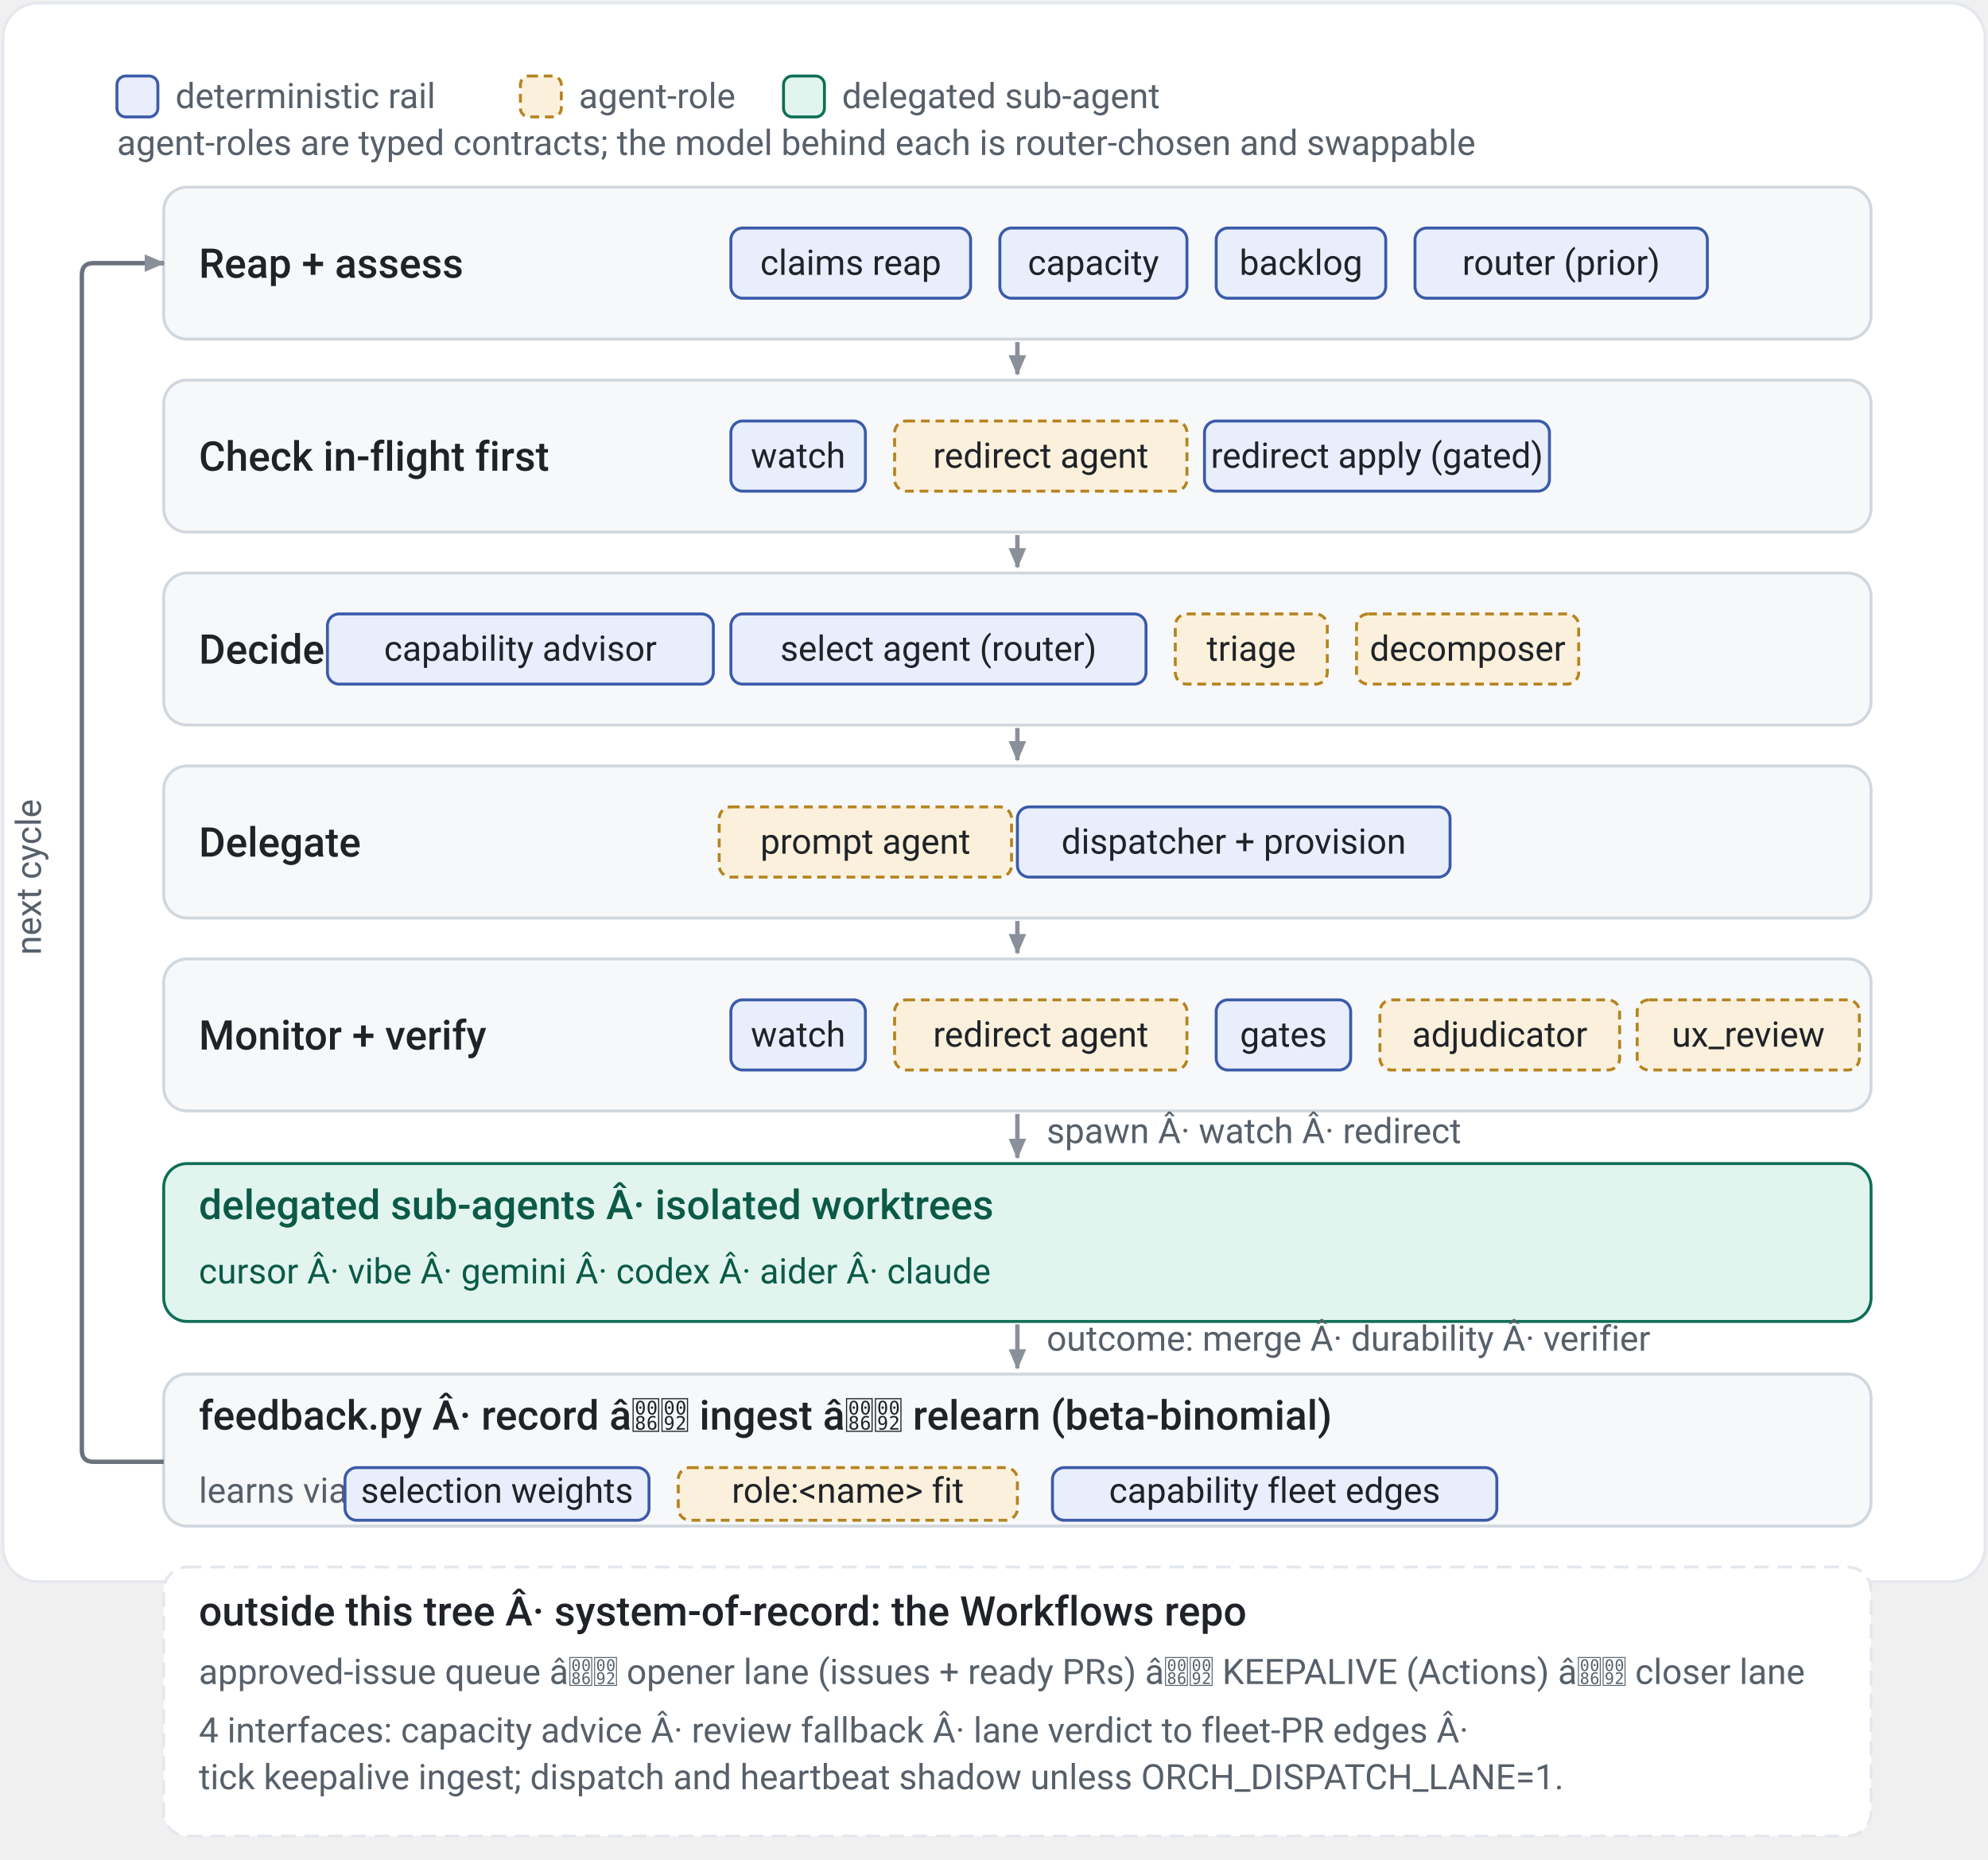
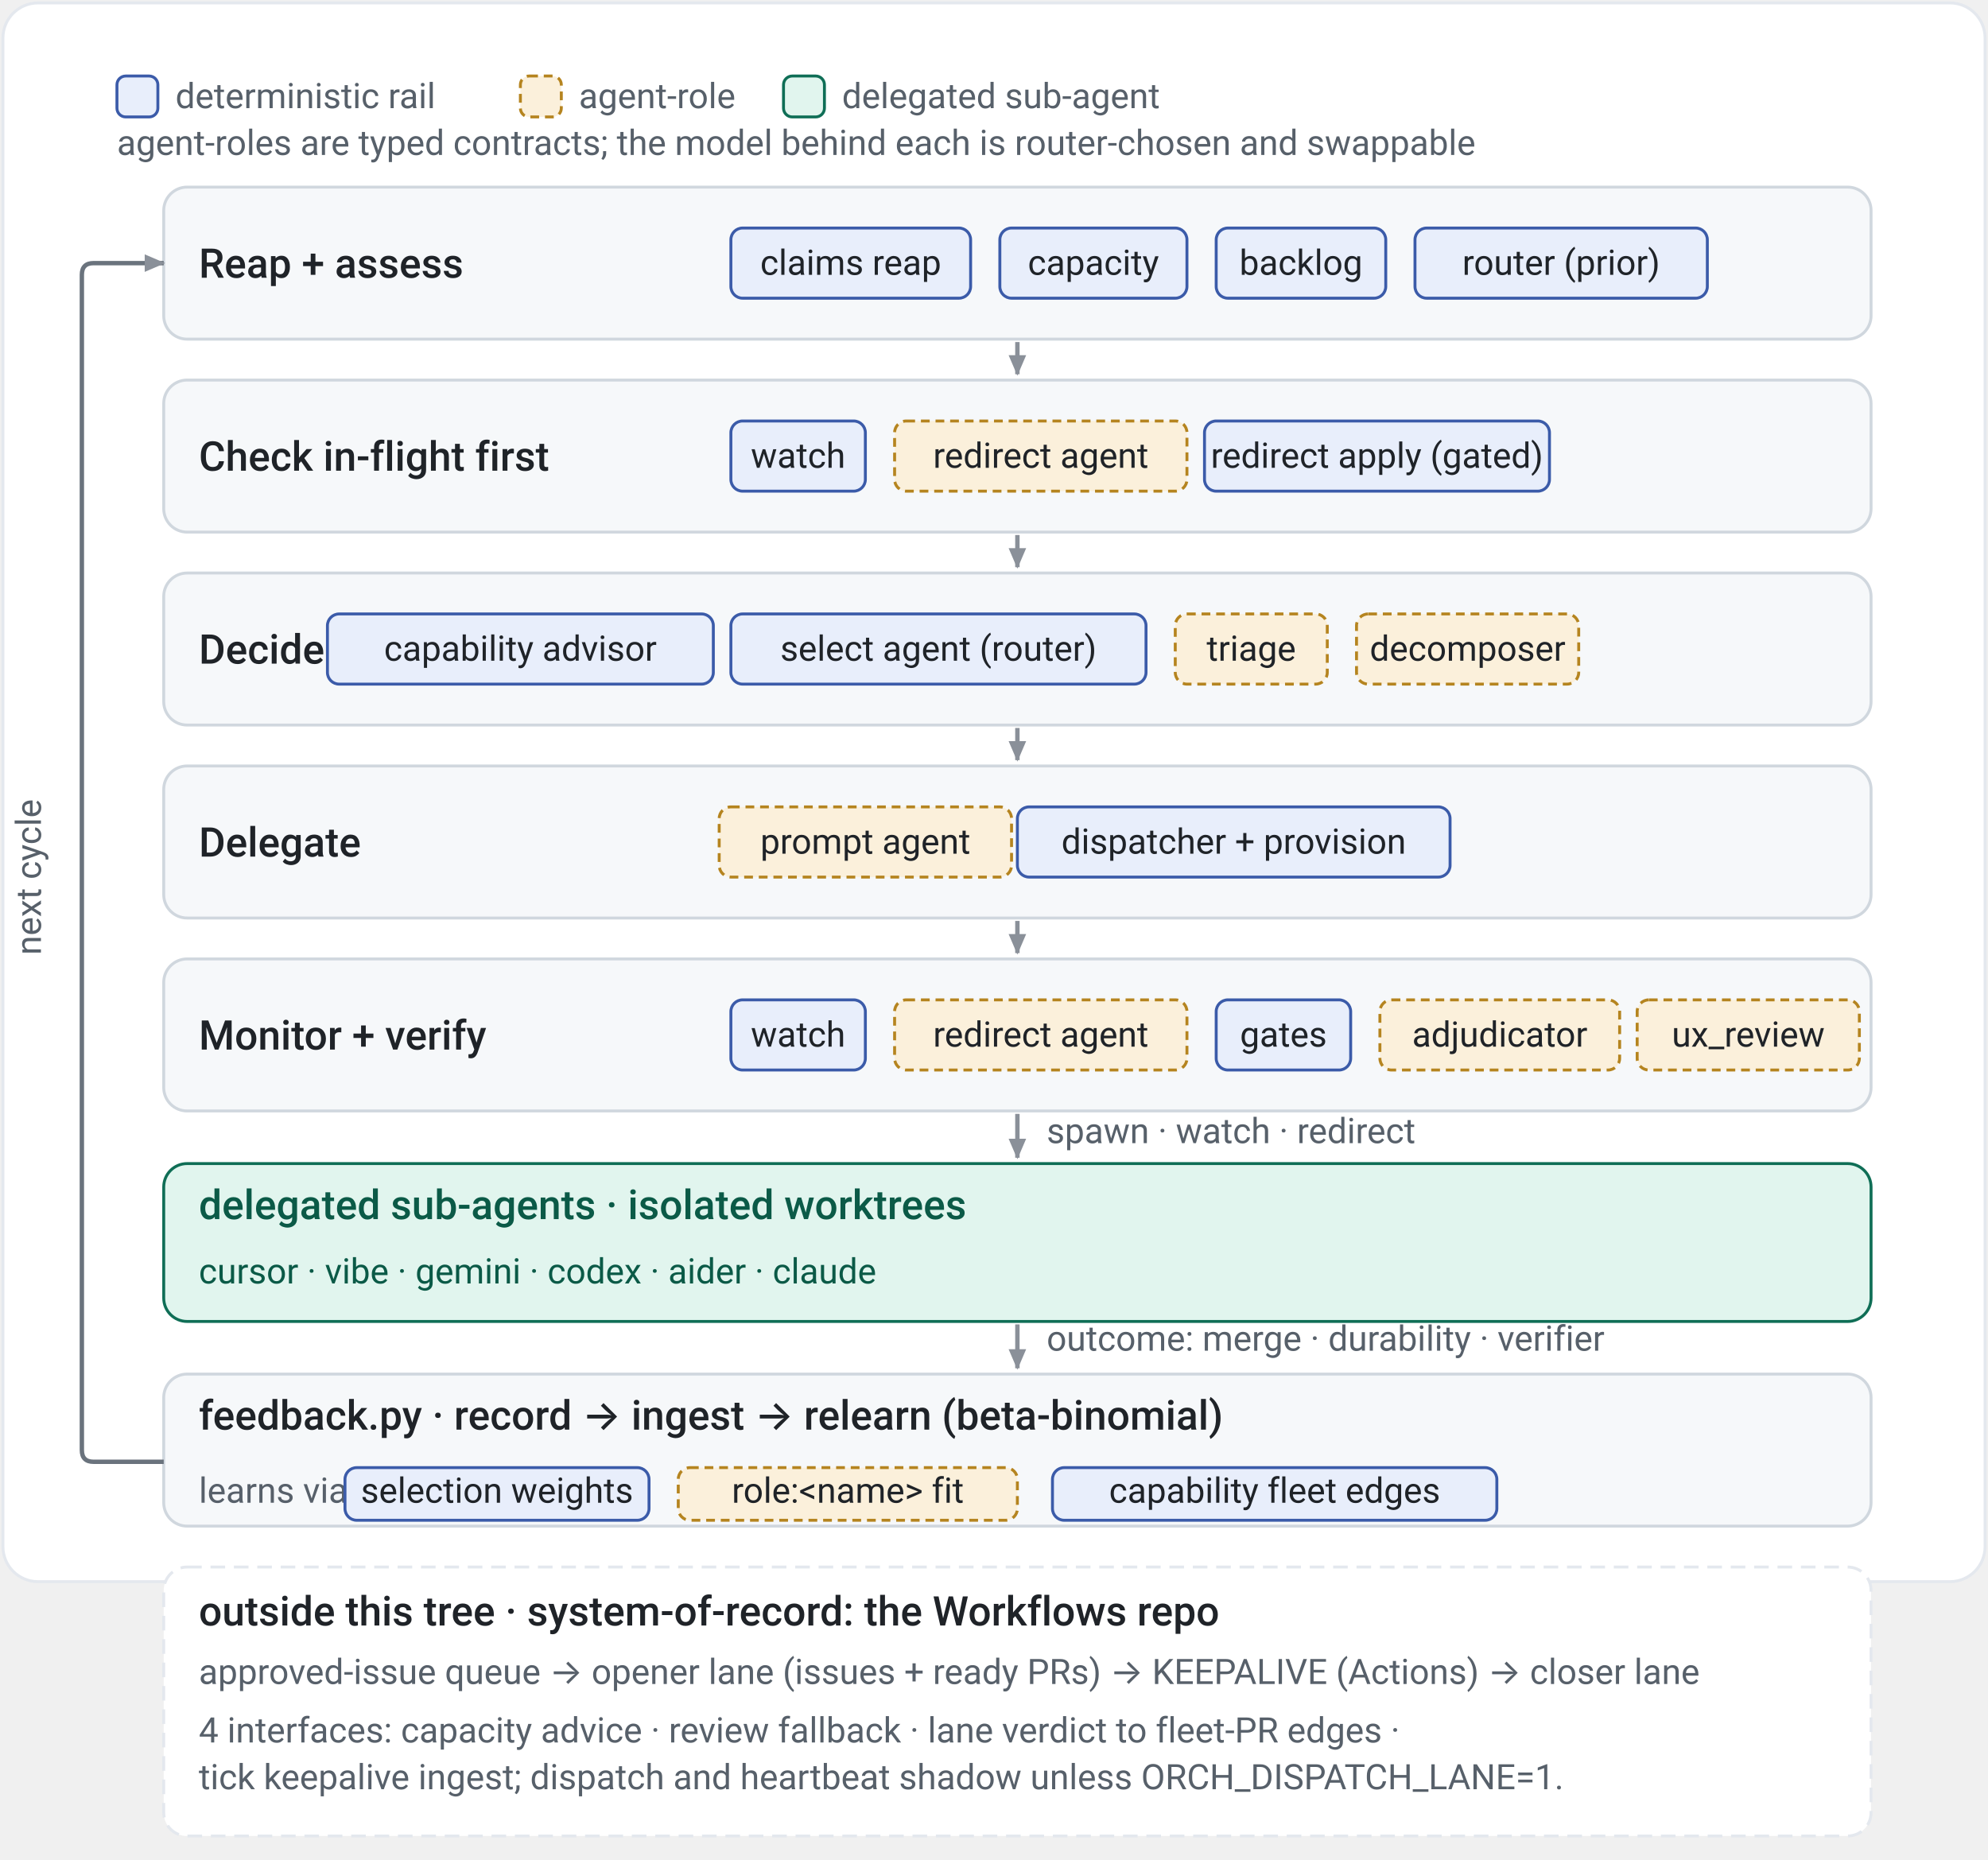
<svg xmlns="http://www.w3.org/2000/svg" width="680" viewBox="0 0 680 636" role="img">
  <style>
  .bg{fill:#ffffff;stroke:#e4e8ee;}
  .t,.th,.subhead{font:500 14px ui-sans-serif,system-ui,-apple-system,"Segoe UI",Roboto,sans-serif;fill:#1f2328;}
  .subhead{fill:#0b5a47;}
  .ts{font:400 12px ui-sans-serif,system-ui,-apple-system,"Segoe UI",Roboto,sans-serif;fill:#57606a;}
  .ct{font:400 12px ui-sans-serif,system-ui,-apple-system,"Segoe UI",Roboto,sans-serif;fill:#1f2328;}
  .ctsub{font:400 12px ui-sans-serif,system-ui,-apple-system,"Segoe UI",Roboto,sans-serif;fill:#0b5a47;}
  .stage{fill:#f6f8fa;stroke:#d0d7de;}
  .rail{fill:#e8eefb;stroke:#3b5ba9;}
  .role{fill:#fbf0db;stroke:#b5841f;stroke-dasharray:3 2;}
  .sub{fill:#e1f5ee;stroke:#0f6e56;}
  .arrow{stroke:#8a9099;stroke-width:1.5;fill:none;}
  .return{stroke:#6a737d;stroke-width:1.5;fill:none;}
</style>
  <defs>
    <marker id="ah" markerWidth="9" markerHeight="9" refX="6.5" refY="3" orient="auto" markerUnits="userSpaceOnUse">
      <path d="M0,0 L7,3 L0,6 Z" fill="#8a9099" />
    </marker>
  </defs>
  <rect class="bg" x="1" y="1" width="678" height="540" rx="12" />
  <rect class="rail" x="40" y="26" width="14" height="14" rx="3" />
  <text class="ts" x="60" y="37">deterministic rail</text>
  <rect class="role" x="178" y="26" width="14" height="14" rx="3" />
  <text class="ts" x="198" y="37">agent-role</text>
  <rect class="sub" x="268" y="26" width="14" height="14" rx="3" />
  <text class="ts" x="288" y="37">delegated sub-agent</text>
  <text class="ts" x="40" y="53">agent-roles are typed contracts; the model behind each is router-chosen and swappable</text>
  <rect class="stage" x="56" y="64" width="584" height="52" rx="8" />
  <text class="th" x="68" y="95">Reap + assess</text>
  <rect class="rail" x="250" y="78" width="82" height="24" rx="4" />
  <text class="ct" x="291" y="94" text-anchor="middle">claims reap</text>
  <rect class="rail" x="342" y="78" width="64" height="24" rx="4" />
  <text class="ct" x="374" y="94" text-anchor="middle">capacity</text>
  <rect class="rail" x="416" y="78" width="58" height="24" rx="4" />
  <text class="ct" x="445" y="94" text-anchor="middle">backlog</text>
  <rect class="rail" x="484" y="78" width="100" height="24" rx="4" />
  <text class="ct" x="534" y="94" text-anchor="middle">router (prior)</text>
  <rect class="stage" x="56" y="130" width="584" height="52" rx="8" />
  <text class="th" x="68" y="161">Check in-flight first</text>
  <rect class="rail" x="250" y="144" width="46" height="24" rx="4" />
  <text class="ct" x="273" y="160" text-anchor="middle">watch</text>
  <rect class="role" x="306" y="144" width="100" height="24" rx="4" />
  <text class="ct" x="356" y="160" text-anchor="middle">redirect agent</text>
  <rect class="rail" x="412" y="144" width="118" height="24" rx="4" />
  <text class="ct" x="471" y="160" text-anchor="middle">redirect apply (gated)</text>
  <rect class="stage" x="56" y="196" width="584" height="52" rx="8" />
  <text class="th" x="68" y="227">Decide</text>
  <rect class="rail" x="112" y="210" width="132" height="24" rx="4" />
  <text class="ct" x="178" y="226" text-anchor="middle">capability advisor</text>
  <rect class="rail" x="250" y="210" width="142" height="24" rx="4" />
  <text class="ct" x="321" y="226" text-anchor="middle">select agent (router)</text>
  <rect class="role" x="402" y="210" width="52" height="24" rx="4" />
  <text class="ct" x="428" y="226" text-anchor="middle">triage</text>
  <rect class="role" x="464" y="210" width="76" height="24" rx="4" />
  <text class="ct" x="502" y="226" text-anchor="middle">decomposer</text>
  <rect class="stage" x="56" y="262" width="584" height="52" rx="8" />
  <text class="th" x="68" y="293">Delegate</text>
  <rect class="role" x="246" y="276" width="100" height="24" rx="4" />
  <text class="ct" x="296" y="292" text-anchor="middle">prompt agent</text>
  <rect class="rail" x="348" y="276" width="148" height="24" rx="4" />
  <text class="ct" x="422" y="292" text-anchor="middle">dispatcher + provision</text>
  <rect class="stage" x="56" y="328" width="584" height="52" rx="8" />
  <text class="th" x="68" y="359">Monitor + verify</text>
  <rect class="rail" x="250" y="342" width="46" height="24" rx="4" />
  <text class="ct" x="273" y="358" text-anchor="middle">watch</text>
  <rect class="role" x="306" y="342" width="100" height="24" rx="4" />
  <text class="ct" x="356" y="358" text-anchor="middle">redirect agent</text>
  <rect class="rail" x="416" y="342" width="46" height="24" rx="4" />
  <text class="ct" x="439" y="358" text-anchor="middle">gates</text>
  <rect class="role" x="472" y="342" width="82" height="24" rx="4" />
  <text class="ct" x="513" y="358" text-anchor="middle">adjudicator</text>
  <rect class="role" x="560" y="342" width="76" height="24" rx="4" />
  <text class="ct" x="598" y="358" text-anchor="middle">ux_review</text>
  <line class="arrow" x1="348" y1="117" x2="348" y2="128" marker-end="url(#ah)" />
  <line class="arrow" x1="348" y1="183" x2="348" y2="194" marker-end="url(#ah)" />
  <line class="arrow" x1="348" y1="249" x2="348" y2="260" marker-end="url(#ah)" />
  <line class="arrow" x1="348" y1="315" x2="348" y2="326" marker-end="url(#ah)" />
  <line class="arrow" x1="348" y1="381" x2="348" y2="396" marker-end="url(#ah)" />
-   <text class="ts" x="358" y="391">spawn Â· watch Â· redirect</text>
+   <text class="ts" x="358" y="391">spawn · watch · redirect</text>
  <rect class="sub" x="56" y="398" width="584" height="54" rx="8" />
-   <text class="subhead" x="68" y="417">delegated sub-agents Â· isolated worktrees</text>
-   <text class="ctsub" x="68" y="439">cursor Â· vibe Â· gemini Â· codex Â· aider Â· claude</text>
+   <text class="subhead" x="68" y="417">delegated sub-agents · isolated worktrees</text>
+   <text class="ctsub" x="68" y="439">cursor · vibe · gemini · codex · aider · claude</text>
  <line class="arrow" x1="348" y1="453" x2="348" y2="468" marker-end="url(#ah)" />
-   <text class="ts" x="358" y="462">outcome: merge Â· durability Â· verifier</text>
+   <text class="ts" x="358" y="462">outcome: merge · durability · verifier</text>
  <rect class="stage" x="56" y="470" width="584" height="52" rx="8" />
-   <text class="th" x="68" y="489">feedback.py Â· record â ingest â relearn (beta-binomial)</text>
+   <text class="th" x="68" y="489">feedback.py · record → ingest → relearn (beta-binomial)</text>
  <text class="ts" x="68" y="514">learns via outcomes:</text>
  <rect class="rail" x="118" y="502" width="104" height="18" rx="4" />
  <text class="ct" x="170" y="514" text-anchor="middle">selection weights</text>
  <rect class="role" x="232" y="502" width="116" height="18" rx="4" />
  <text class="ct" x="290" y="514" text-anchor="middle">role:&lt;name&gt; fit</text>
  <rect class="rail" x="360" y="502" width="152" height="18" rx="4" />
  <text class="ct" x="436" y="514" text-anchor="middle">capability fleet edges</text>
  <path class="return" d="M56,500 L32,500 Q28,500 28,496 L28,94 Q28,90 32,90 L56,90" marker-end="url(#ah)" />
  <text class="ts" x="14" y="300" text-anchor="middle" transform="rotate(-90 14 300)">next cycle</text>
  <rect class="bg" x="56" y="536" width="584" height="92" rx="8" stroke-dasharray="5 3" />
-   <text class="th" x="68" y="556">outside this tree Â· system-of-record: the Workflows repo</text>
-   <text class="ts" x="68" y="576">approved-issue queue â opener lane (issues + ready PRs) â KEEPALIVE (Actions) â closer lane</text>
-   <text class="ts" x="68" y="596">4 interfaces: capacity advice Â· review fallback Â· lane verdict to fleet-PR edges Â·</text>
+   <text class="th" x="68" y="556">outside this tree · system-of-record: the Workflows repo</text>
+   <text class="ts" x="68" y="576">approved-issue queue → opener lane (issues + ready PRs) → KEEPALIVE (Actions) → closer lane</text>
+   <text class="ts" x="68" y="596">4 interfaces: capacity advice · review fallback · lane verdict to fleet-PR edges ·</text>
  <text class="ts" x="68" y="612">tick keepalive ingest; dispatch and heartbeat shadow unless ORCH_DISPATCH_LANE=1.</text>
</svg>
